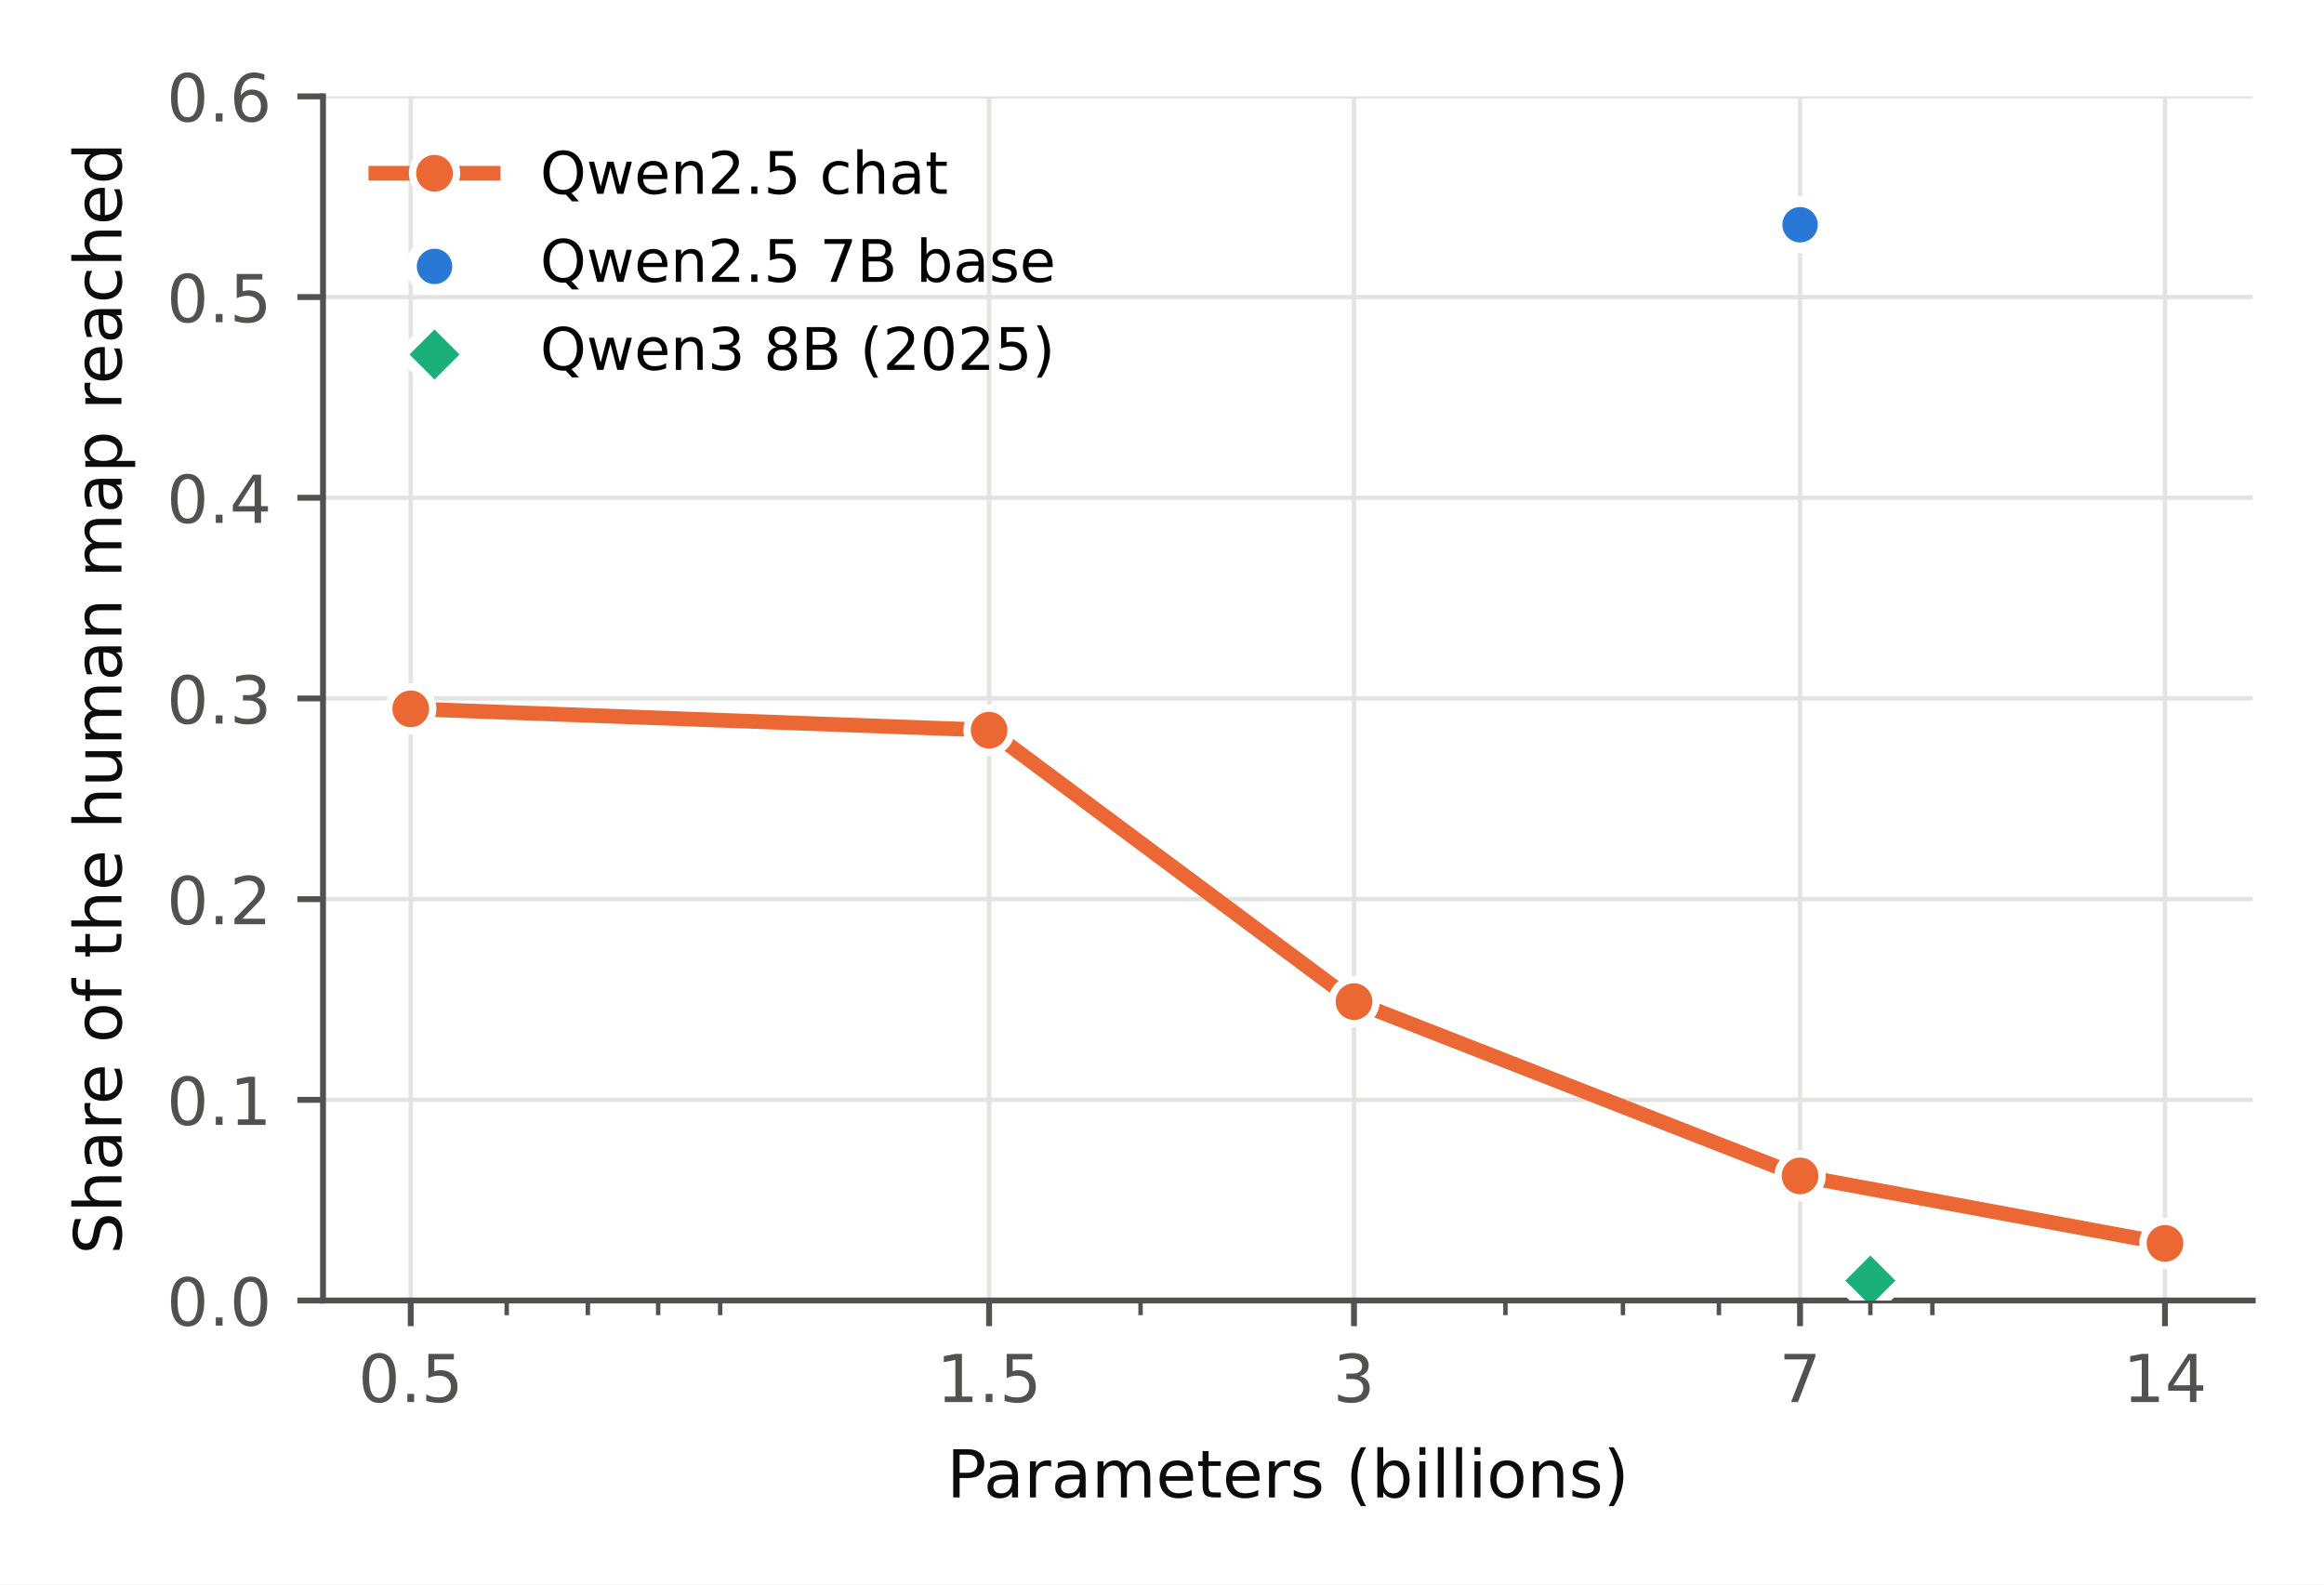
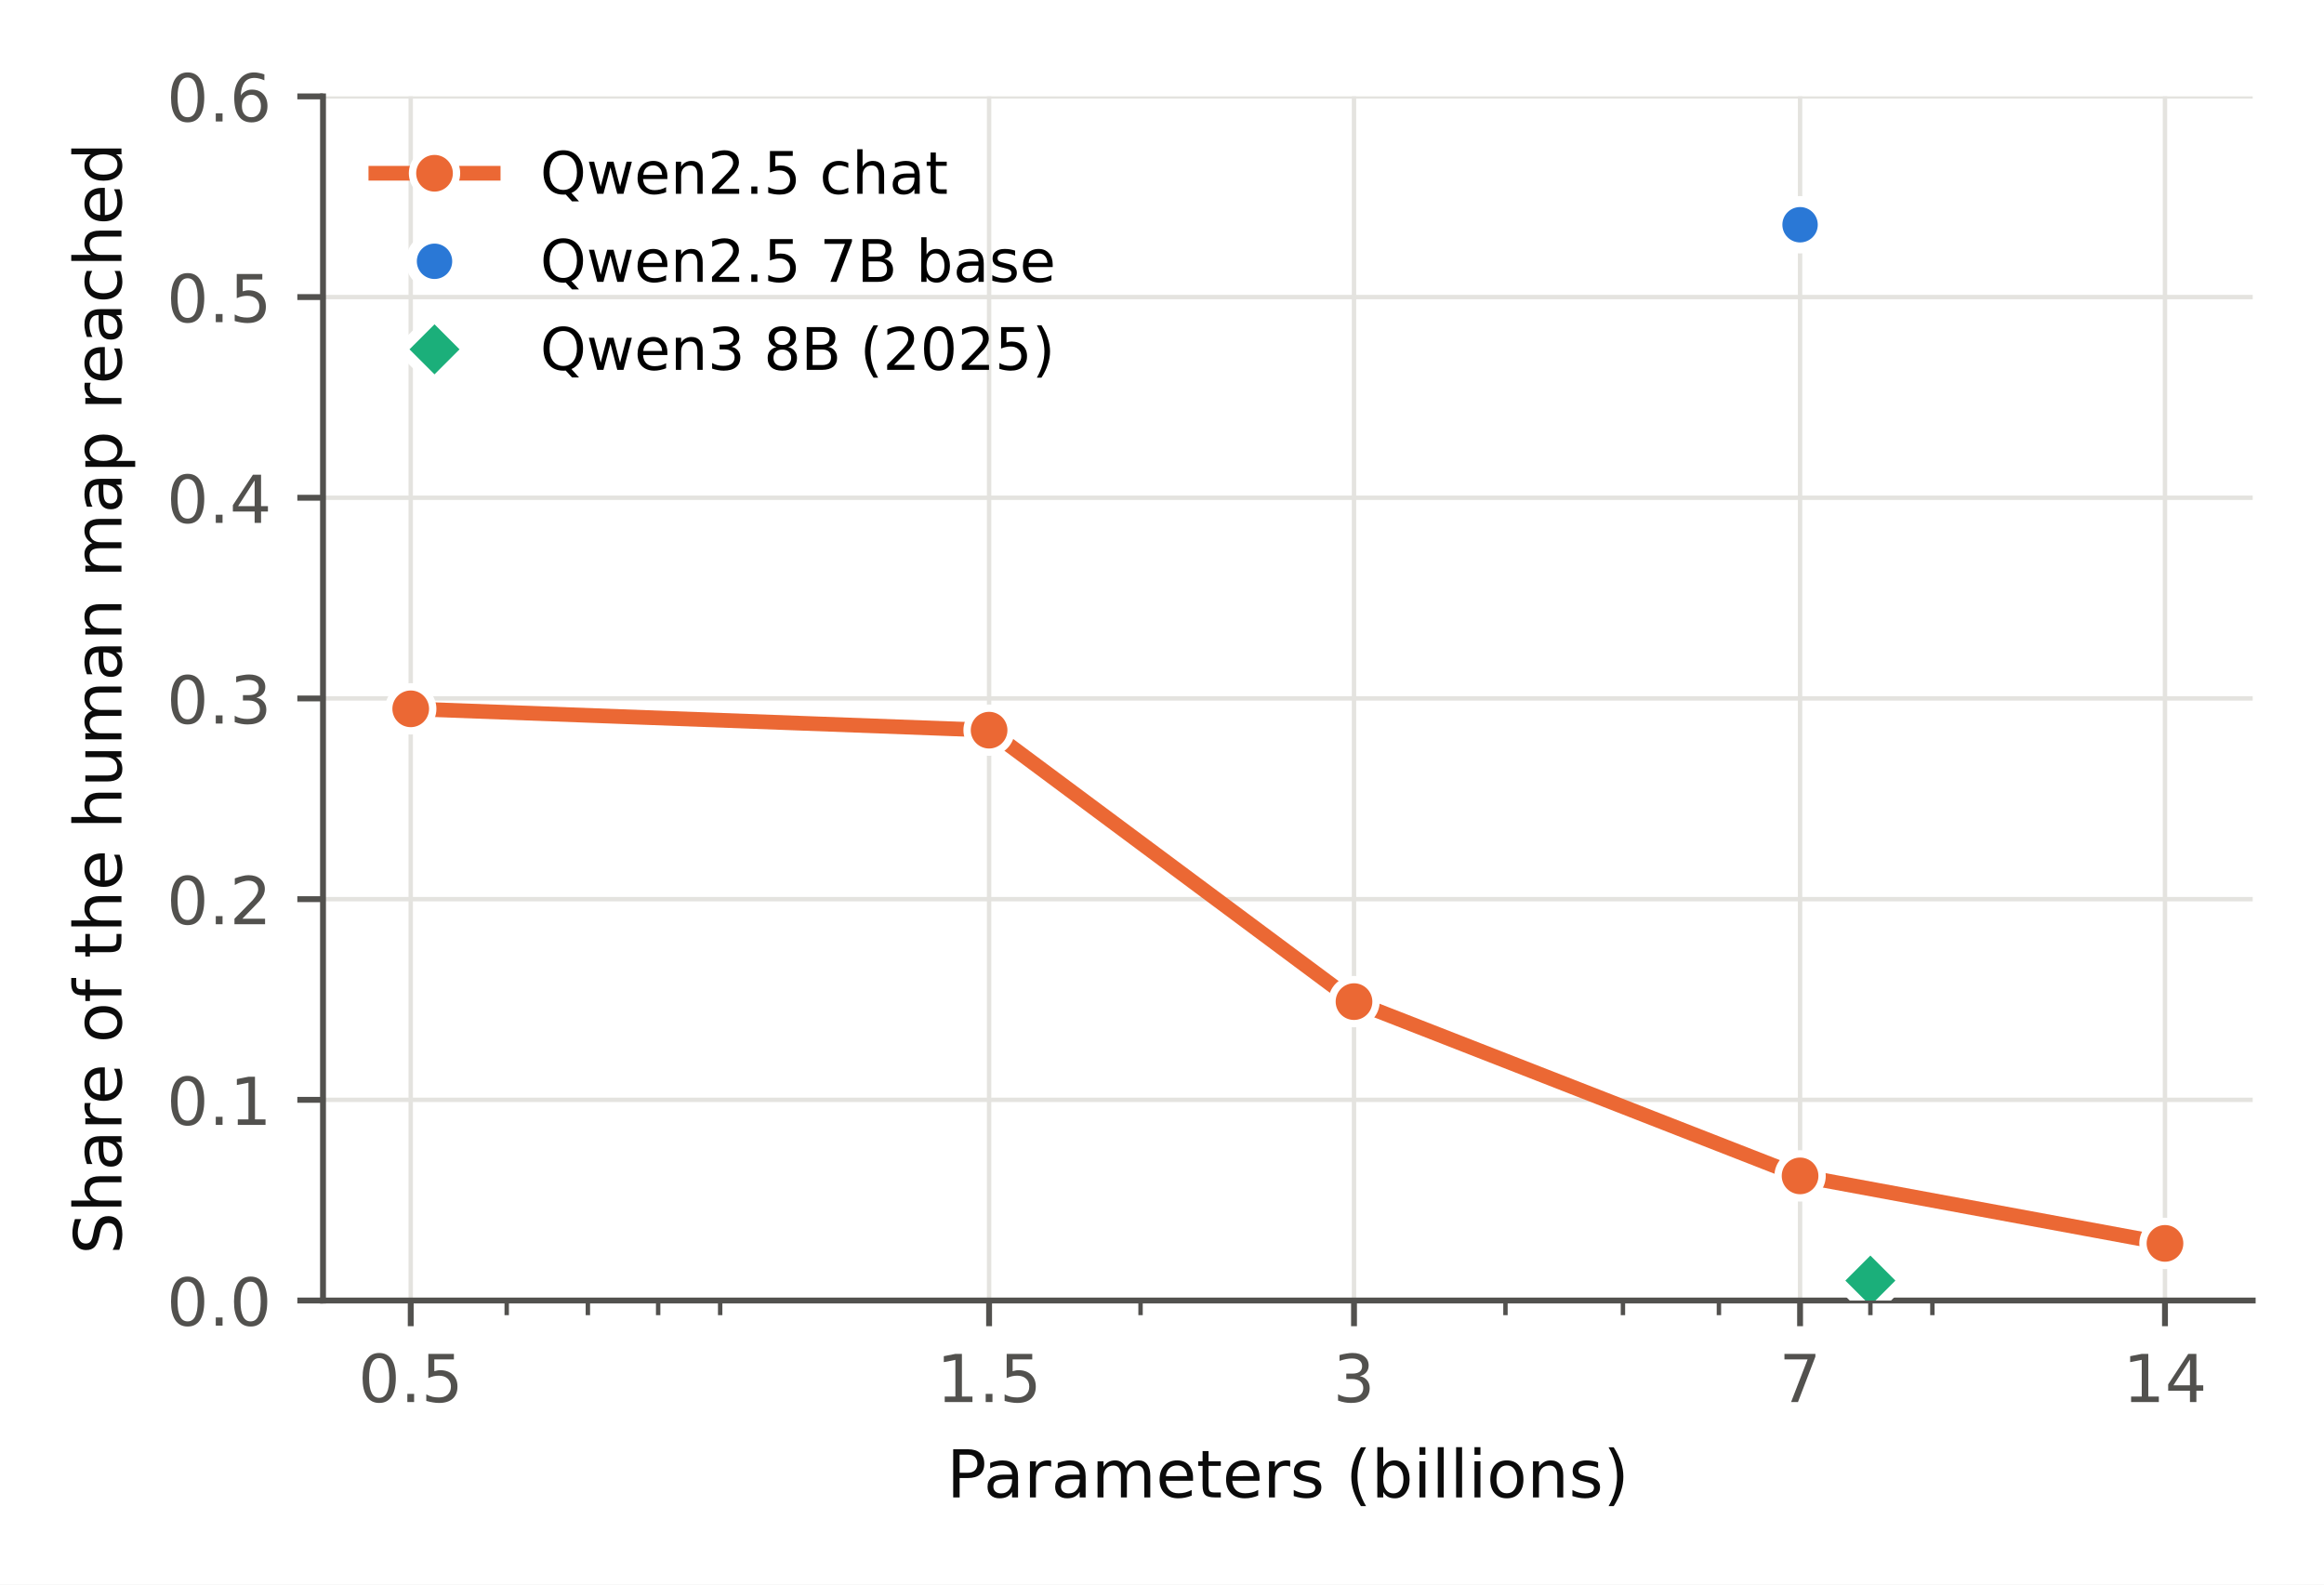
<svg xmlns="http://www.w3.org/2000/svg" xmlns:xlink="http://www.w3.org/1999/xlink" width="316.8pt" height="216pt" viewBox="0 0 316.8 216" version="1.1">
  <defs>
    <style type="text/css">*{stroke-linejoin: round; stroke-linecap: butt}</style>
  </defs>
  <g id="figure_1">
    <g id="patch_1">
      <path d="M 0 216  L 316.8 216  L 316.8 0  L 0 0  z " style="fill: #ffffff" />
    </g>
    <g id="axes_1">
      <g id="patch_2">
        <path d="M 44.032 177.278  L 307.08 177.278  L 307.08 13.139  L 44.032 13.139  z " style="fill: #ffffff" />
      </g>
      <g id="matplotlib.axis_1">
        <g id="xtick_1">
          <g id="line2d_1">
-             <path d="M 55.989 177.278  L 55.989 13.139  " clip-path="url(#pd8862054d5)" style="fill: none; stroke: #e4e3df; stroke-width: 0.6; stroke-linecap: square" />
+             <path d="M 55.989 177.278  L 55.989 13.139  " clip-path="url(#p78e7b8e7e8)" style="fill: none; stroke: #e4e3df; stroke-width: 0.6; stroke-linecap: square" />
          </g>
          <g id="line2d_2">
            <defs>
-               <path id="m3974972518" d="M 0 0  L 0 3.5  " style="stroke: #52514e; stroke-width: 0.8" />
+               <path id="me7f2f0a2fb" d="M 0 0  L 0 3.5  " style="stroke: #52514e; stroke-width: 0.8" />
            </defs>
            <g>
-               <use xlink:href="#m3974972518" x="55.989" y="177.278" style="fill: #52514e; stroke: #52514e; stroke-width: 0.8" />
+               <use xlink:href="#me7f2f0a2fb" x="55.989" y="177.278" style="fill: #52514e; stroke: #52514e; stroke-width: 0.8" />
            </g>
          </g>
          <g id="text_1">
            <text style="font-size: 9px; font-family: 'DejaVu Sans'; text-anchor: middle; fill: #52514e" x="55.989" y="191.116" transform="rotate(-0 55.98883 191.1158)">0.5</text>
          </g>
        </g>
        <g id="xtick_2">
          <g id="line2d_3">
-             <path d="M 134.83 177.278  L 134.83 13.139  " clip-path="url(#pd8862054d5)" style="fill: none; stroke: #e4e3df; stroke-width: 0.6; stroke-linecap: square" />
+             <path d="M 134.83 177.278  L 134.83 13.139  " clip-path="url(#p78e7b8e7e8)" style="fill: none; stroke: #e4e3df; stroke-width: 0.6; stroke-linecap: square" />
          </g>
          <g id="line2d_4">
            <g>
-               <use xlink:href="#m3974972518" x="134.83" y="177.278" style="fill: #52514e; stroke: #52514e; stroke-width: 0.8" />
+               <use xlink:href="#me7f2f0a2fb" x="134.83" y="177.278" style="fill: #52514e; stroke: #52514e; stroke-width: 0.8" />
            </g>
          </g>
          <g id="text_2">
            <text style="font-size: 9px; font-family: 'DejaVu Sans'; text-anchor: middle; fill: #52514e" x="134.83" y="191.116" transform="rotate(-0 134.8303 191.1158)">1.5</text>
          </g>
        </g>
        <g id="xtick_3">
          <g id="line2d_5">
-             <path d="M 184.574 177.278  L 184.574 13.139  " clip-path="url(#pd8862054d5)" style="fill: none; stroke: #e4e3df; stroke-width: 0.6; stroke-linecap: square" />
+             <path d="M 184.574 177.278  L 184.574 13.139  " clip-path="url(#p78e7b8e7e8)" style="fill: none; stroke: #e4e3df; stroke-width: 0.6; stroke-linecap: square" />
          </g>
          <g id="line2d_6">
            <g>
-               <use xlink:href="#m3974972518" x="184.574" y="177.278" style="fill: #52514e; stroke: #52514e; stroke-width: 0.8" />
+               <use xlink:href="#me7f2f0a2fb" x="184.574" y="177.278" style="fill: #52514e; stroke: #52514e; stroke-width: 0.8" />
            </g>
          </g>
          <g id="text_3">
            <text style="font-size: 9px; font-family: 'DejaVu Sans'; text-anchor: middle; fill: #52514e" x="184.574" y="191.116" transform="rotate(-0 184.5738 191.1158)">3</text>
          </g>
        </g>
        <g id="xtick_4">
          <g id="line2d_7">
-             <path d="M 245.38 177.278  L 245.38 13.139  " clip-path="url(#pd8862054d5)" style="fill: none; stroke: #e4e3df; stroke-width: 0.6; stroke-linecap: square" />
+             <path d="M 245.38 177.278  L 245.38 13.139  " clip-path="url(#p78e7b8e7e8)" style="fill: none; stroke: #e4e3df; stroke-width: 0.6; stroke-linecap: square" />
          </g>
          <g id="line2d_8">
            <g>
-               <use xlink:href="#m3974972518" x="245.38" y="177.278" style="fill: #52514e; stroke: #52514e; stroke-width: 0.8" />
+               <use xlink:href="#me7f2f0a2fb" x="245.38" y="177.278" style="fill: #52514e; stroke: #52514e; stroke-width: 0.8" />
            </g>
          </g>
          <g id="text_4">
            <text style="font-size: 9px; font-family: 'DejaVu Sans'; text-anchor: middle; fill: #52514e" x="245.38" y="191.116" transform="rotate(-0 245.3798 191.1158)">7</text>
          </g>
        </g>
        <g id="xtick_5">
          <g id="line2d_9">
-             <path d="M 295.123 177.278  L 295.123 13.139  " clip-path="url(#pd8862054d5)" style="fill: none; stroke: #e4e3df; stroke-width: 0.6; stroke-linecap: square" />
+             <path d="M 295.123 177.278  L 295.123 13.139  " clip-path="url(#p78e7b8e7e8)" style="fill: none; stroke: #e4e3df; stroke-width: 0.6; stroke-linecap: square" />
          </g>
          <g id="line2d_10">
            <g>
-               <use xlink:href="#m3974972518" x="295.123" y="177.278" style="fill: #52514e; stroke: #52514e; stroke-width: 0.8" />
+               <use xlink:href="#me7f2f0a2fb" x="295.123" y="177.278" style="fill: #52514e; stroke: #52514e; stroke-width: 0.8" />
            </g>
          </g>
          <g id="text_5">
            <text style="font-size: 9px; font-family: 'DejaVu Sans'; text-anchor: middle; fill: #52514e" x="295.123" y="191.116" transform="rotate(-0 295.1233 191.1158)">14</text>
          </g>
        </g>
        <g id="xtick_6">
          <g id="line2d_11">
            <defs>
-               <path id="m58f89bba2a" d="M 0 0  L 0 2  " style="stroke: #52514e; stroke-width: 0.6" />
+               <path id="m3fb19cb1b9" d="M 0 0  L 0 2  " style="stroke: #52514e; stroke-width: 0.6" />
            </defs>
            <g>
-               <use xlink:href="#m58f89bba2a" x="69.073" y="177.278" style="fill: #52514e; stroke: #52514e; stroke-width: 0.6" />
+               <use xlink:href="#m3fb19cb1b9" x="69.073" y="177.278" style="fill: #52514e; stroke: #52514e; stroke-width: 0.6" />
            </g>
          </g>
        </g>
        <g id="xtick_7">
          <g id="line2d_12">
            <g>
-               <use xlink:href="#m58f89bba2a" x="80.136" y="177.278" style="fill: #52514e; stroke: #52514e; stroke-width: 0.6" />
+               <use xlink:href="#m3fb19cb1b9" x="80.136" y="177.278" style="fill: #52514e; stroke: #52514e; stroke-width: 0.6" />
            </g>
          </g>
        </g>
        <g id="xtick_8">
          <g id="line2d_13">
            <g>
-               <use xlink:href="#m58f89bba2a" x="89.718" y="177.278" style="fill: #52514e; stroke: #52514e; stroke-width: 0.6" />
+               <use xlink:href="#m3fb19cb1b9" x="89.718" y="177.278" style="fill: #52514e; stroke: #52514e; stroke-width: 0.6" />
            </g>
          </g>
        </g>
        <g id="xtick_9">
          <g id="line2d_14">
            <g>
-               <use xlink:href="#m58f89bba2a" x="98.171" y="177.278" style="fill: #52514e; stroke: #52514e; stroke-width: 0.6" />
+               <use xlink:href="#m3fb19cb1b9" x="98.171" y="177.278" style="fill: #52514e; stroke: #52514e; stroke-width: 0.6" />
            </g>
          </g>
        </g>
        <g id="xtick_10">
          <g id="line2d_15">
            <g>
-               <use xlink:href="#m58f89bba2a" x="155.476" y="177.278" style="fill: #52514e; stroke: #52514e; stroke-width: 0.6" />
+               <use xlink:href="#m3fb19cb1b9" x="155.476" y="177.278" style="fill: #52514e; stroke: #52514e; stroke-width: 0.6" />
            </g>
          </g>
        </g>
        <g id="xtick_11">
          <g id="line2d_16">
            <g>
-               <use xlink:href="#m58f89bba2a" x="205.219" y="177.278" style="fill: #52514e; stroke: #52514e; stroke-width: 0.6" />
+               <use xlink:href="#m3fb19cb1b9" x="205.219" y="177.278" style="fill: #52514e; stroke: #52514e; stroke-width: 0.6" />
            </g>
          </g>
        </g>
        <g id="xtick_12">
          <g id="line2d_17">
            <g>
-               <use xlink:href="#m58f89bba2a" x="221.233" y="177.278" style="fill: #52514e; stroke: #52514e; stroke-width: 0.6" />
+               <use xlink:href="#m3fb19cb1b9" x="221.233" y="177.278" style="fill: #52514e; stroke: #52514e; stroke-width: 0.6" />
            </g>
          </g>
        </g>
        <g id="xtick_13">
          <g id="line2d_18">
            <g>
-               <use xlink:href="#m58f89bba2a" x="234.317" y="177.278" style="fill: #52514e; stroke: #52514e; stroke-width: 0.6" />
+               <use xlink:href="#m3fb19cb1b9" x="234.317" y="177.278" style="fill: #52514e; stroke: #52514e; stroke-width: 0.6" />
            </g>
          </g>
        </g>
        <g id="xtick_14">
          <g id="line2d_19">
            <g>
-               <use xlink:href="#m58f89bba2a" x="254.963" y="177.278" style="fill: #52514e; stroke: #52514e; stroke-width: 0.6" />
+               <use xlink:href="#m3fb19cb1b9" x="254.963" y="177.278" style="fill: #52514e; stroke: #52514e; stroke-width: 0.6" />
            </g>
          </g>
        </g>
        <g id="xtick_15">
          <g id="line2d_20">
            <g>
-               <use xlink:href="#m58f89bba2a" x="263.415" y="177.278" style="fill: #52514e; stroke: #52514e; stroke-width: 0.6" />
+               <use xlink:href="#m3fb19cb1b9" x="263.415" y="177.278" style="fill: #52514e; stroke: #52514e; stroke-width: 0.6" />
            </g>
          </g>
        </g>
        <g id="text_6">
          <text style="font-size: 9px; font-family: 'DejaVu Sans'; text-anchor: middle; fill: #0b0b0b" x="175.556" y="204.116" transform="rotate(-0 175.5561 204.1165)">Parameters (billions)</text>
        </g>
      </g>
      <g id="matplotlib.axis_2">
        <g id="ytick_1">
          <g id="line2d_21">
-             <path d="M 44.032 177.278  L 307.08 177.278  " clip-path="url(#pd8862054d5)" style="fill: none; stroke: #e4e3df; stroke-width: 0.6; stroke-linecap: square" />
+             <path d="M 44.032 177.278  L 307.08 177.278  " clip-path="url(#p78e7b8e7e8)" style="fill: none; stroke: #e4e3df; stroke-width: 0.6; stroke-linecap: square" />
          </g>
          <g id="line2d_22">
            <defs>
-               <path id="m145464b726" d="M 0 0  L -3.5 0  " style="stroke: #52514e; stroke-width: 0.8" />
+               <path id="m8a0fec1200" d="M 0 0  L -3.5 0  " style="stroke: #52514e; stroke-width: 0.8" />
            </defs>
            <g>
-               <use xlink:href="#m145464b726" x="44.032" y="177.278" style="fill: #52514e; stroke: #52514e; stroke-width: 0.8" />
+               <use xlink:href="#m8a0fec1200" x="44.032" y="177.278" style="fill: #52514e; stroke: #52514e; stroke-width: 0.8" />
            </g>
          </g>
          <g id="text_7">
            <text style="font-size: 9px; font-family: 'DejaVu Sans'; text-anchor: end; fill: #52514e" x="37.032" y="180.697" transform="rotate(-0 37.03211 180.6968)">0.0</text>
          </g>
        </g>
        <g id="ytick_2">
          <g id="line2d_23">
-             <path d="M 44.032 149.921  L 307.08 149.921  " clip-path="url(#pd8862054d5)" style="fill: none; stroke: #e4e3df; stroke-width: 0.6; stroke-linecap: square" />
+             <path d="M 44.032 149.921  L 307.08 149.921  " clip-path="url(#p78e7b8e7e8)" style="fill: none; stroke: #e4e3df; stroke-width: 0.6; stroke-linecap: square" />
          </g>
          <g id="line2d_24">
            <g>
-               <use xlink:href="#m145464b726" x="44.032" y="149.921" style="fill: #52514e; stroke: #52514e; stroke-width: 0.8" />
+               <use xlink:href="#m8a0fec1200" x="44.032" y="149.921" style="fill: #52514e; stroke: #52514e; stroke-width: 0.8" />
            </g>
          </g>
          <g id="text_8">
            <text style="font-size: 9px; font-family: 'DejaVu Sans'; text-anchor: end; fill: #52514e" x="37.032" y="153.34" transform="rotate(-0 37.03211 153.3403)">0.1</text>
          </g>
        </g>
        <g id="ytick_3">
          <g id="line2d_25">
-             <path d="M 44.032 122.565  L 307.08 122.565  " clip-path="url(#pd8862054d5)" style="fill: none; stroke: #e4e3df; stroke-width: 0.6; stroke-linecap: square" />
+             <path d="M 44.032 122.565  L 307.08 122.565  " clip-path="url(#p78e7b8e7e8)" style="fill: none; stroke: #e4e3df; stroke-width: 0.6; stroke-linecap: square" />
          </g>
          <g id="line2d_26">
            <g>
-               <use xlink:href="#m145464b726" x="44.032" y="122.565" style="fill: #52514e; stroke: #52514e; stroke-width: 0.8" />
+               <use xlink:href="#m8a0fec1200" x="44.032" y="122.565" style="fill: #52514e; stroke: #52514e; stroke-width: 0.8" />
            </g>
          </g>
          <g id="text_9">
            <text style="font-size: 9px; font-family: 'DejaVu Sans'; text-anchor: end; fill: #52514e" x="37.032" y="125.984" transform="rotate(-0 37.03211 125.9839)">0.2</text>
          </g>
        </g>
        <g id="ytick_4">
          <g id="line2d_27">
-             <path d="M 44.032 95.208  L 307.08 95.208  " clip-path="url(#pd8862054d5)" style="fill: none; stroke: #e4e3df; stroke-width: 0.6; stroke-linecap: square" />
+             <path d="M 44.032 95.208  L 307.08 95.208  " clip-path="url(#p78e7b8e7e8)" style="fill: none; stroke: #e4e3df; stroke-width: 0.6; stroke-linecap: square" />
          </g>
          <g id="line2d_28">
            <g>
-               <use xlink:href="#m145464b726" x="44.032" y="95.208" style="fill: #52514e; stroke: #52514e; stroke-width: 0.8" />
+               <use xlink:href="#m8a0fec1200" x="44.032" y="95.208" style="fill: #52514e; stroke: #52514e; stroke-width: 0.8" />
            </g>
          </g>
          <g id="text_10">
            <text style="font-size: 9px; font-family: 'DejaVu Sans'; text-anchor: end; fill: #52514e" x="37.032" y="98.627" transform="rotate(-0 37.03211 98.62736)">0.3</text>
          </g>
        </g>
        <g id="ytick_5">
          <g id="line2d_29">
-             <path d="M 44.032 67.852  L 307.08 67.852  " clip-path="url(#pd8862054d5)" style="fill: none; stroke: #e4e3df; stroke-width: 0.6; stroke-linecap: square" />
+             <path d="M 44.032 67.852  L 307.08 67.852  " clip-path="url(#p78e7b8e7e8)" style="fill: none; stroke: #e4e3df; stroke-width: 0.6; stroke-linecap: square" />
          </g>
          <g id="line2d_30">
            <g>
-               <use xlink:href="#m145464b726" x="44.032" y="67.852" style="fill: #52514e; stroke: #52514e; stroke-width: 0.8" />
+               <use xlink:href="#m8a0fec1200" x="44.032" y="67.852" style="fill: #52514e; stroke: #52514e; stroke-width: 0.8" />
            </g>
          </g>
          <g id="text_11">
            <text style="font-size: 9px; font-family: 'DejaVu Sans'; text-anchor: end; fill: #52514e" x="37.032" y="71.271" transform="rotate(-0 37.03211 71.27087)">0.4</text>
          </g>
        </g>
        <g id="ytick_6">
          <g id="line2d_31">
-             <path d="M 44.032 40.495  L 307.08 40.495  " clip-path="url(#pd8862054d5)" style="fill: none; stroke: #e4e3df; stroke-width: 0.6; stroke-linecap: square" />
+             <path d="M 44.032 40.495  L 307.08 40.495  " clip-path="url(#p78e7b8e7e8)" style="fill: none; stroke: #e4e3df; stroke-width: 0.6; stroke-linecap: square" />
          </g>
          <g id="line2d_32">
            <g>
-               <use xlink:href="#m145464b726" x="44.032" y="40.495" style="fill: #52514e; stroke: #52514e; stroke-width: 0.8" />
+               <use xlink:href="#m8a0fec1200" x="44.032" y="40.495" style="fill: #52514e; stroke: #52514e; stroke-width: 0.8" />
            </g>
          </g>
          <g id="text_12">
            <text style="font-size: 9px; font-family: 'DejaVu Sans'; text-anchor: end; fill: #52514e" x="37.032" y="43.914" transform="rotate(-0 37.03211 43.91438)">0.5</text>
          </g>
        </g>
        <g id="ytick_7">
          <g id="line2d_33">
-             <path d="M 44.032 13.139  L 307.08 13.139  " clip-path="url(#pd8862054d5)" style="fill: none; stroke: #e4e3df; stroke-width: 0.6; stroke-linecap: square" />
+             <path d="M 44.032 13.139  L 307.08 13.139  " clip-path="url(#p78e7b8e7e8)" style="fill: none; stroke: #e4e3df; stroke-width: 0.6; stroke-linecap: square" />
          </g>
          <g id="line2d_34">
            <g>
-               <use xlink:href="#m145464b726" x="44.032" y="13.139" style="fill: #52514e; stroke: #52514e; stroke-width: 0.8" />
+               <use xlink:href="#m8a0fec1200" x="44.032" y="13.139" style="fill: #52514e; stroke: #52514e; stroke-width: 0.8" />
            </g>
          </g>
          <g id="text_13">
            <text style="font-size: 9px; font-family: 'DejaVu Sans'; text-anchor: end; fill: #52514e" x="37.032" y="16.558" transform="rotate(-0 37.03211 16.55789)">0.6</text>
          </g>
        </g>
        <g id="text_14">
          <text style="font-size: 9px; font-family: 'DejaVu Sans'; text-anchor: middle; fill: #0b0b0b" x="16.557" y="95.208" transform="rotate(-90 16.55719 95.20842)">Share of the human map reached</text>
        </g>
      </g>
      <g id="line2d_35">
-         <path d="M 55.989 96.623  L 134.83 99.533  L 184.574 136.534  L 245.38 160.291  L 295.123 169.491  " clip-path="url(#pd8862054d5)" style="fill: none; stroke: #eb6834; stroke-width: 2; stroke-linecap: square" />
+         <path d="M 55.989 96.623  L 134.83 99.533  L 184.574 136.534  L 245.38 160.291  L 295.123 169.491  " clip-path="url(#p78e7b8e7e8)" style="fill: none; stroke: #eb6834; stroke-width: 2; stroke-linecap: square" />
        <defs>
-           <path id="m49c203d3ea" d="M 0 3  C 0.796 3 1.559 2.684 2.121 2.121  C 2.684 1.559 3 0.796 3 0  C 3 -0.796 2.684 -1.559 2.121 -2.121  C 1.559 -2.684 0.796 -3 0 -3  C -0.796 -3 -1.559 -2.684 -2.121 -2.121  C -2.684 -1.559 -3 -0.796 -3 0  C -3 0.796 -2.684 1.559 -2.121 2.121  C -1.559 2.684 -0.796 3 0 3  z " style="stroke: #ffffff" />
+           <path id="m312055b0c2" d="M 0 3  C 0.796 3 1.559 2.684 2.121 2.121  C 2.684 1.559 3 0.796 3 0  C 3 -0.796 2.684 -1.559 2.121 -2.121  C 1.559 -2.684 0.796 -3 0 -3  C -0.796 -3 -1.559 -2.684 -2.121 -2.121  C -2.684 -1.559 -3 -0.796 -3 0  C -3 0.796 -2.684 1.559 -2.121 2.121  C -1.559 2.684 -0.796 3 0 3  z " style="stroke: #ffffff" />
        </defs>
-         <g clip-path="url(#pd8862054d5)">
-           <use xlink:href="#m49c203d3ea" x="55.989" y="96.623" style="fill: #eb6834; stroke: #ffffff" />
-           <use xlink:href="#m49c203d3ea" x="134.83" y="99.533" style="fill: #eb6834; stroke: #ffffff" />
-           <use xlink:href="#m49c203d3ea" x="184.574" y="136.534" style="fill: #eb6834; stroke: #ffffff" />
-           <use xlink:href="#m49c203d3ea" x="245.38" y="160.291" style="fill: #eb6834; stroke: #ffffff" />
-           <use xlink:href="#m49c203d3ea" x="295.123" y="169.491" style="fill: #eb6834; stroke: #ffffff" />
+         <g clip-path="url(#p78e7b8e7e8)">
+           <use xlink:href="#m312055b0c2" x="55.989" y="96.623" style="fill: #eb6834; stroke: #ffffff" />
+           <use xlink:href="#m312055b0c2" x="134.83" y="99.533" style="fill: #eb6834; stroke: #ffffff" />
+           <use xlink:href="#m312055b0c2" x="184.574" y="136.534" style="fill: #eb6834; stroke: #ffffff" />
+           <use xlink:href="#m312055b0c2" x="245.38" y="160.291" style="fill: #eb6834; stroke: #ffffff" />
+           <use xlink:href="#m312055b0c2" x="295.123" y="169.491" style="fill: #eb6834; stroke: #ffffff" />
        </g>
      </g>
      <g id="patch_3">
        <path d="M 44.032 177.278  L 44.032 13.139  " style="fill: none; stroke: #52514e; stroke-width: 0.8; stroke-linejoin: miter; stroke-linecap: square" />
      </g>
      <g id="patch_4">
        <path d="M 44.032 177.278  L 307.08 177.278  " style="fill: none; stroke: #52514e; stroke-width: 0.8; stroke-linejoin: miter; stroke-linecap: square" />
      </g>
-       <g id="PathCollection_1">
+       <g id="line2d_36">
        <defs>
-           <path id="m392b1d6988" d="M 0 3.162  C 0.839 3.162 1.643 2.829 2.236 2.236  C 2.829 1.643 3.162 0.839 3.162 0  C 3.162 -0.839 2.829 -1.643 2.236 -2.236  C 1.643 -2.829 0.839 -3.162 0 -3.162  C -0.839 -3.162 -1.643 -2.829 -2.236 -2.236  C -2.829 -1.643 -3.162 -0.839 -3.162 0  C -3.162 0.839 -2.829 1.643 -2.236 2.236  C -1.643 2.829 -0.839 3.162 0 3.162  z " style="stroke: #ffffff; stroke-width: 1.5" />
+           <path id="mceddd4d20e" d="M 0 3.162  C 0.839 3.162 1.643 2.829 2.236 2.236  C 2.829 1.643 3.162 0.839 3.162 0  C 3.162 -0.839 2.829 -1.643 2.236 -2.236  C 1.643 -2.829 0.839 -3.162 0 -3.162  C -0.839 -3.162 -1.643 -2.829 -2.236 -2.236  C -2.829 -1.643 -3.162 -0.839 -3.162 0  C -3.162 0.839 -2.829 1.643 -2.236 2.236  C -1.643 2.829 -0.839 3.162 0 3.162  z " style="stroke: #ffffff; stroke-width: 1.5" />
        </defs>
-         <g clip-path="url(#pd8862054d5)">
-           <use xlink:href="#m392b1d6988" x="245.38" y="30.636" style="fill: #2a78d6; stroke: #ffffff; stroke-width: 1.5" />
-         </g>
-       </g>
-       <g id="PathCollection_2">
+         <g clip-path="url(#p78e7b8e7e8)">
+           <use xlink:href="#mceddd4d20e" x="245.38" y="30.636" style="fill: #2a78d6; stroke: #ffffff; stroke-width: 1.5" />
+         </g>
+       </g>
+       <g id="line2d_37">
        <defs>
-           <path id="m813282c8d7" d="M -0 4.472  L 4.472 0  L 0 -4.472  L -4.472 -0  z " style="stroke: #ffffff; stroke-width: 1.5" />
+           <path id="meeb6bd2293" d="M -0 4.472  L 4.472 0  L -0 -4.472  L -4.472 0  z " style="stroke: #ffffff; stroke-width: 1.5; stroke-linejoin: miter" />
        </defs>
-         <g clip-path="url(#pd8862054d5)">
-           <use xlink:href="#m813282c8d7" x="254.963" y="174.561" style="fill: #1baf7a; stroke: #ffffff; stroke-width: 1.5" />
+         <g clip-path="url(#p78e7b8e7e8)">
+           <use xlink:href="#meeb6bd2293" x="254.963" y="174.561" style="fill: #1baf7a; stroke: #ffffff; stroke-width: 1.5; stroke-linejoin: miter" />
        </g>
      </g>
      <g id="legend_1">
-         <g id="line2d_36">
+         <g id="line2d_38">
          <path d="M 51.232 23.618  L 59.232 23.618  L 67.232 23.618  " style="fill: none; stroke: #eb6834; stroke-width: 2; stroke-linecap: square" />
          <g>
-             <use xlink:href="#m49c203d3ea" x="59.232" y="23.618" style="fill: #eb6834; stroke: #ffffff" />
+             <use xlink:href="#m312055b0c2" x="59.232" y="23.618" style="fill: #eb6834; stroke: #ffffff" />
          </g>
        </g>
        <g id="text_15">
          <text style="font-size: 8px; font-family: 'DejaVu Sans'; text-anchor: start" x="73.632" y="26.418" transform="rotate(-0 73.63211 26.41769)">Qwen2.5 chat</text>
        </g>
-         <g id="PathCollection_3">
+         <g id="line2d_39">
          <g>
-             <use xlink:href="#m392b1d6988" x="59.232" y="36.318" style="fill: #2a78d6; stroke: #ffffff; stroke-width: 1.5" />
+             <use xlink:href="#mceddd4d20e" x="59.232" y="35.618" style="fill: #2a78d6; stroke: #ffffff; stroke-width: 1.5" />
          </g>
        </g>
        <g id="text_16">
          <text style="font-size: 8px; font-family: 'DejaVu Sans'; text-anchor: start" x="73.632" y="38.418" transform="rotate(-0 73.63211 38.41832)">Qwen2.5 7B base</text>
        </g>
-         <g id="PathCollection_4">
+         <g id="line2d_40">
          <g>
-             <use xlink:href="#m813282c8d7" x="59.232" y="48.319" style="fill: #1baf7a; stroke: #ffffff; stroke-width: 1.5" />
+             <use xlink:href="#meeb6bd2293" x="59.232" y="47.619" style="fill: #1baf7a; stroke: #ffffff; stroke-width: 1.5; stroke-linejoin: miter" />
          </g>
        </g>
        <g id="text_17">
          <text style="font-size: 8px; font-family: 'DejaVu Sans'; text-anchor: start" x="73.632" y="50.419" transform="rotate(-0 73.63211 50.41895)">Qwen3 8B (2025)</text>
        </g>
      </g>
    </g>
  </g>
  <defs>
-     <clipPath id="pd8862054d5">
+     <clipPath id="p78e7b8e7e8">
      <rect x="44.032" y="13.139" width="263.048" height="164.139" />
    </clipPath>
  </defs>
</svg>
